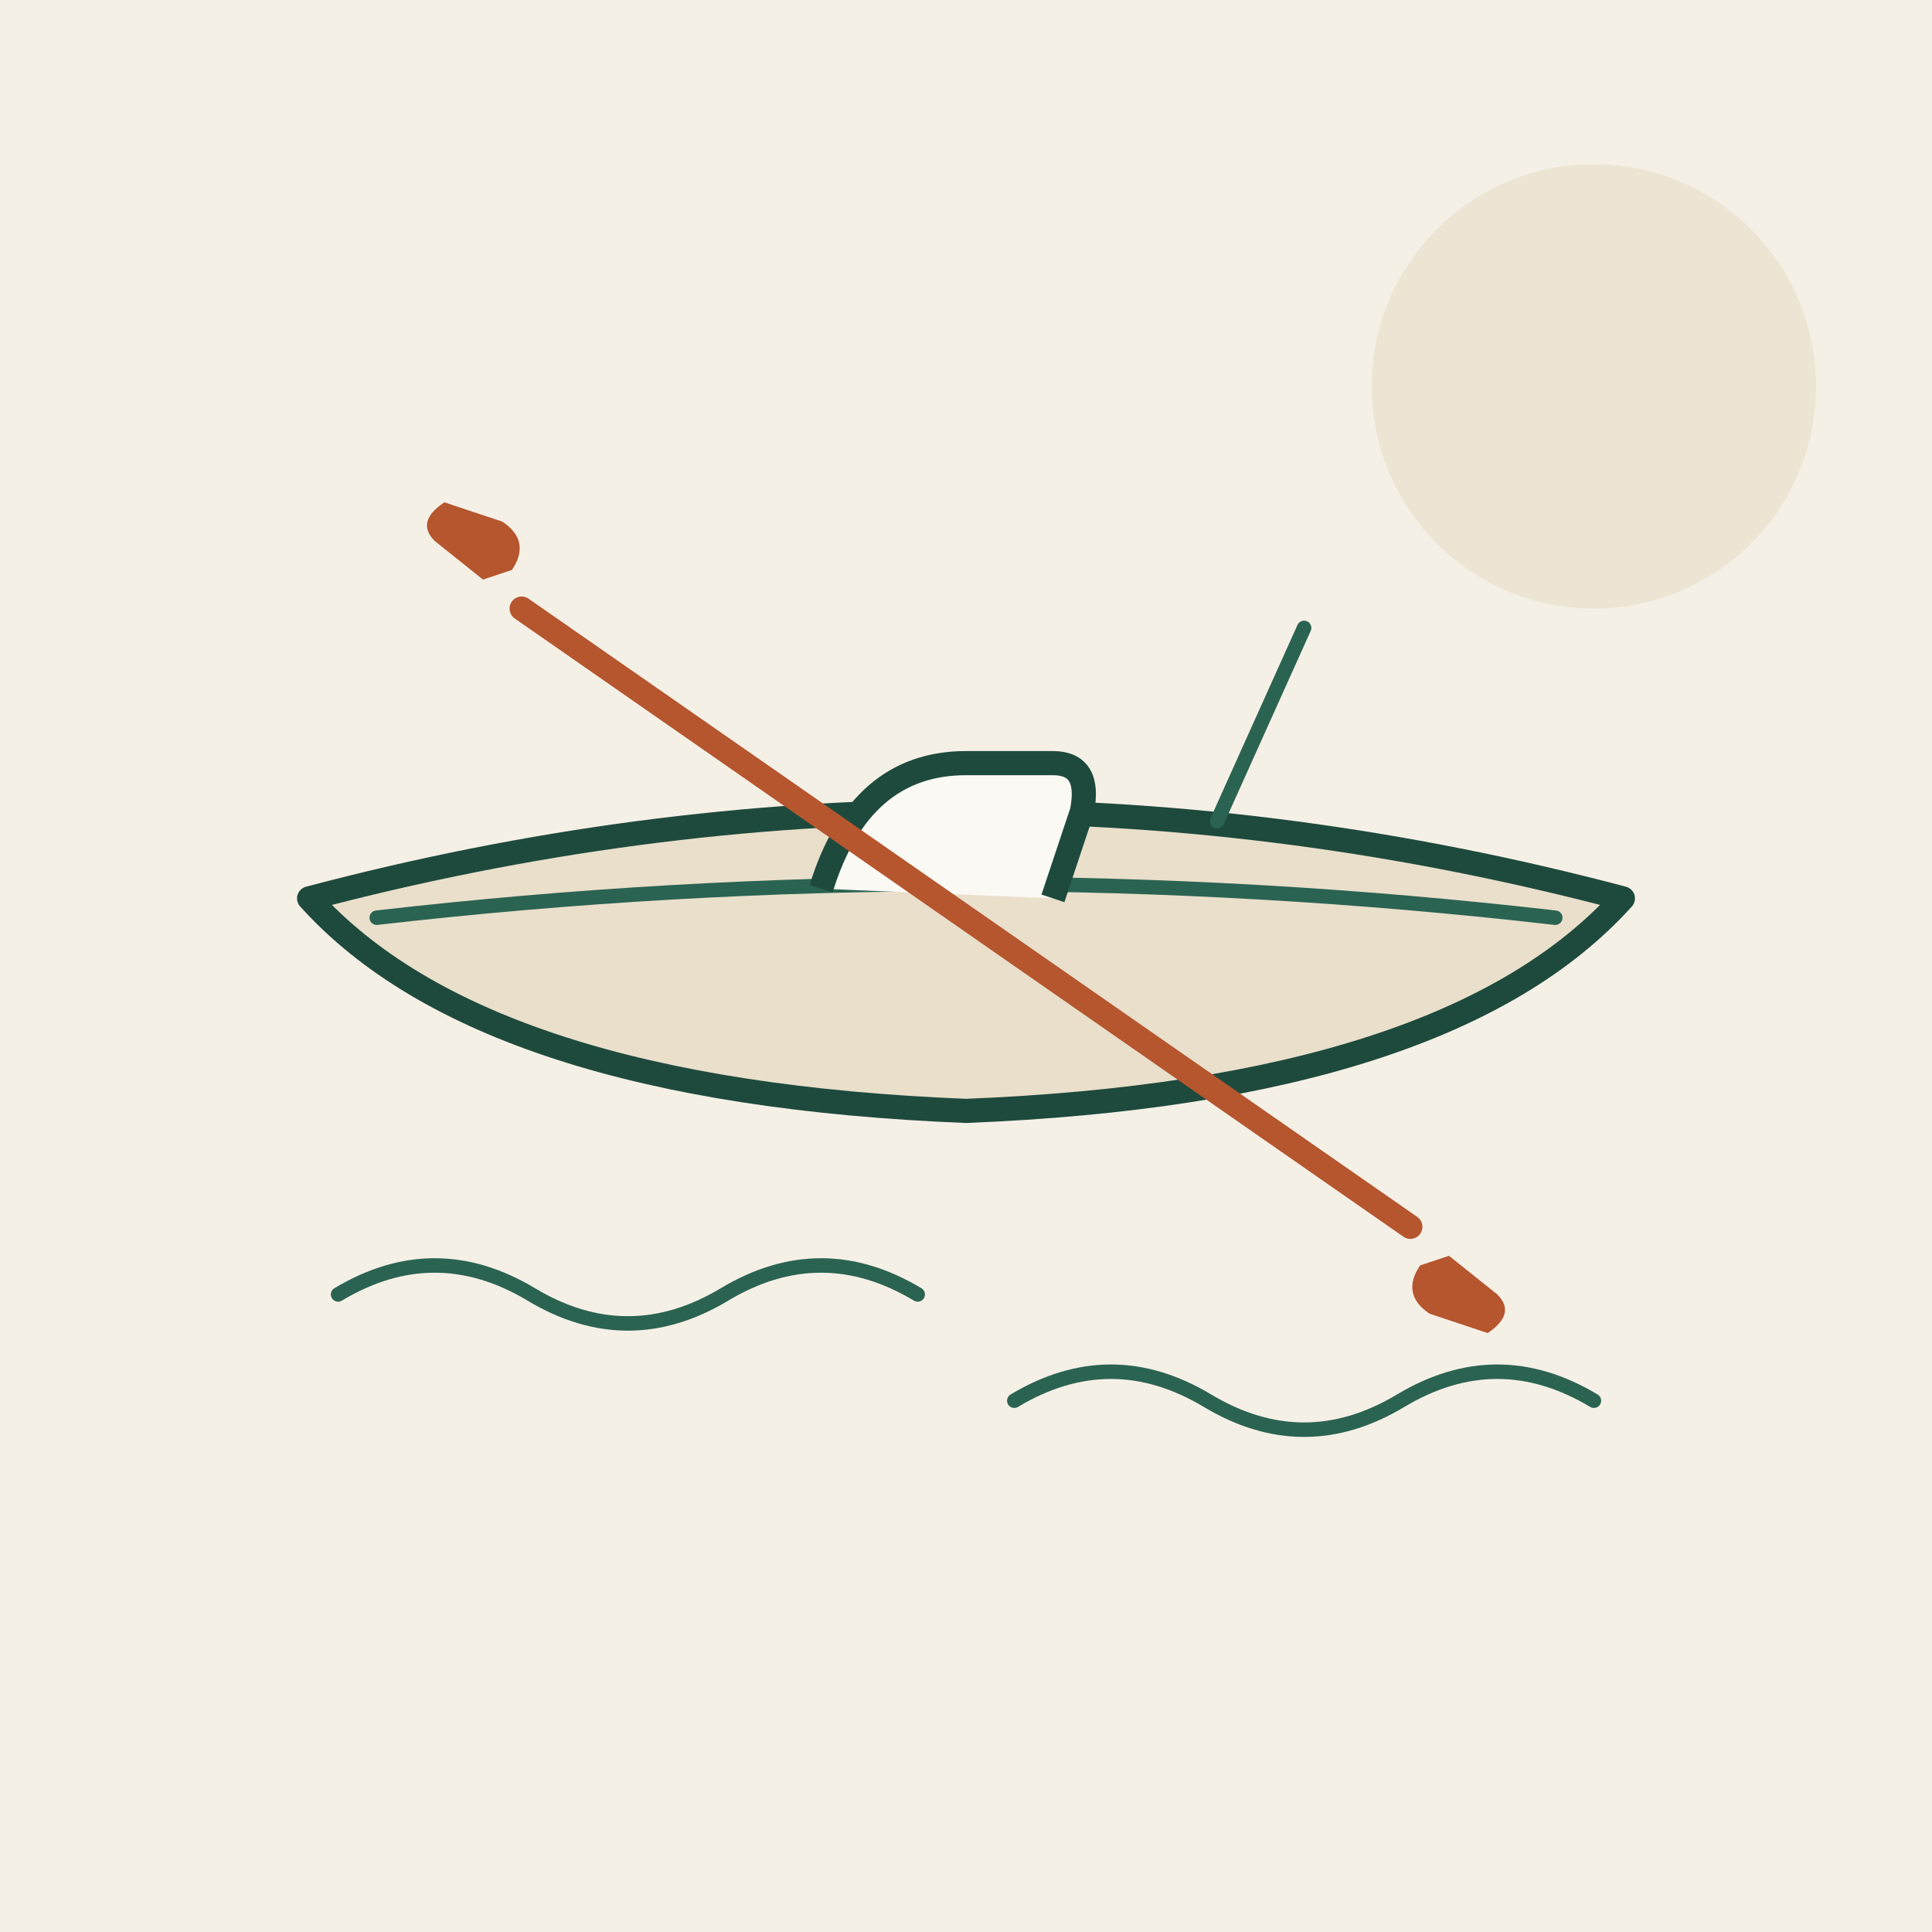
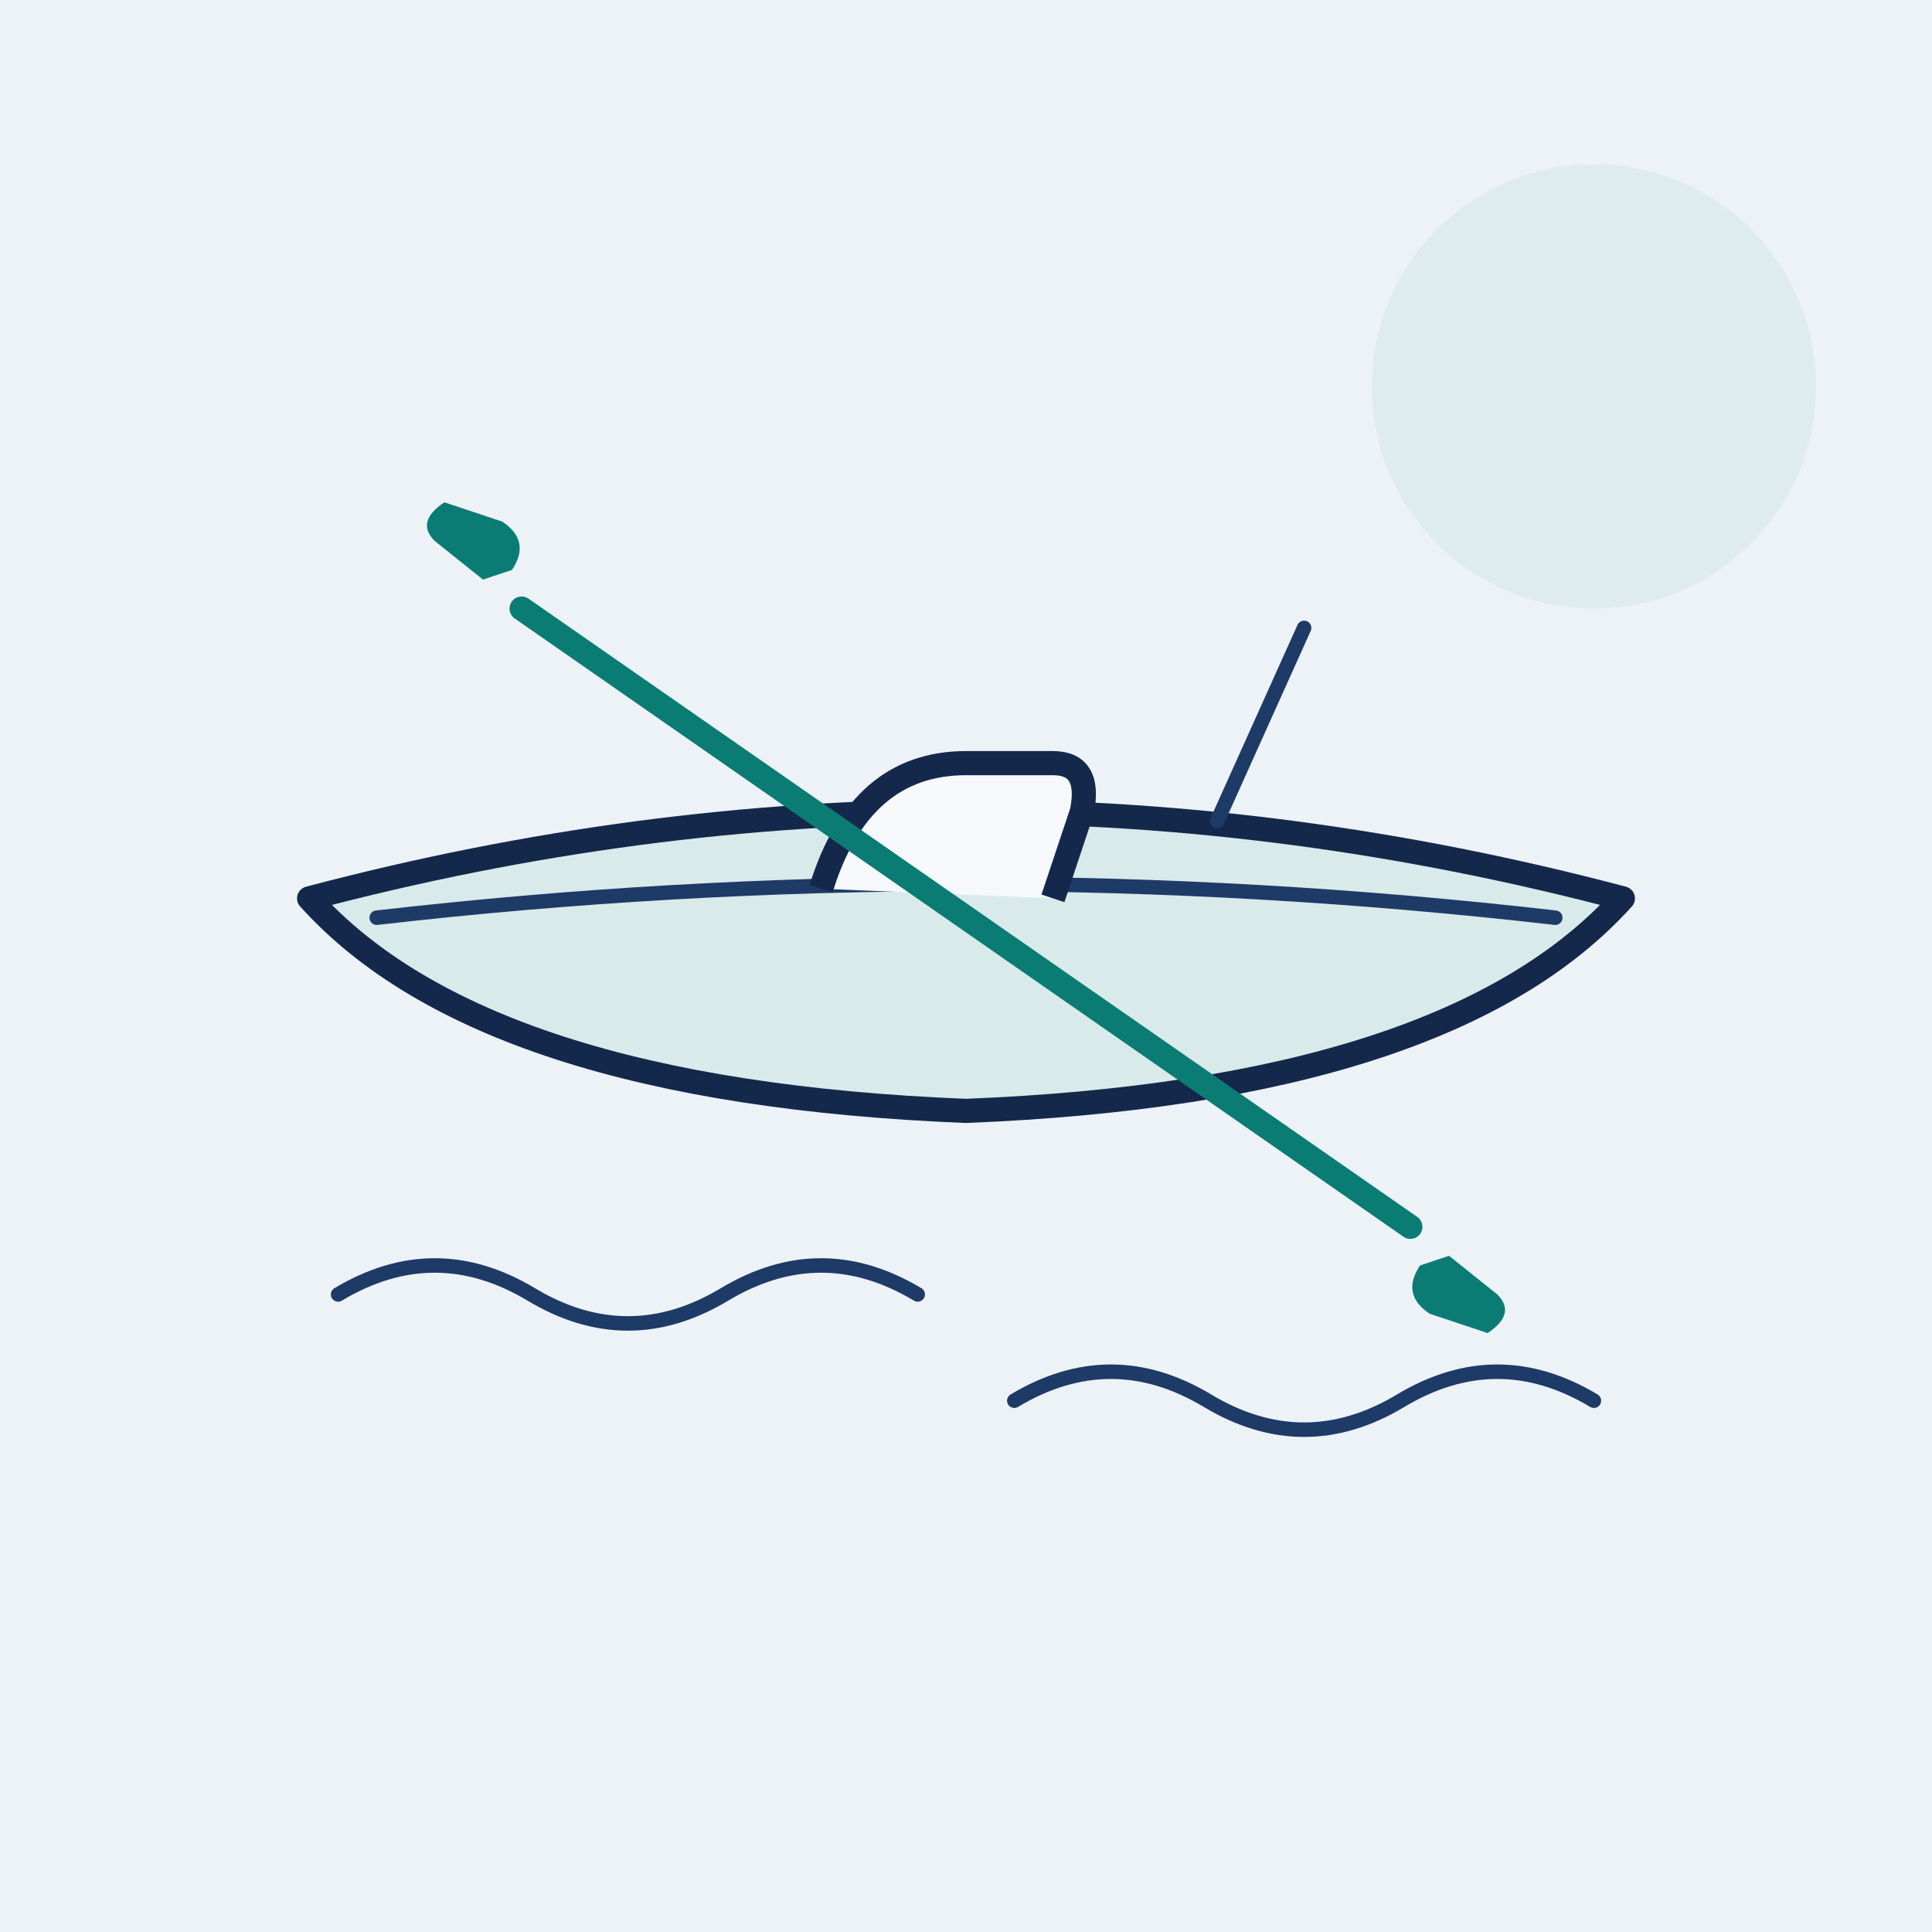
<svg xmlns="http://www.w3.org/2000/svg" viewBox="0 0 400 400" width="400" height="400" role="img" aria-label="Kayak illustration, photo coming soon">
-   <rect width="400" height="400" fill="#F5F0E6" />
-   <circle cx="330" cy="80" r="46" fill="#E9DFCB" opacity=".7" />
+   <rect width="400" height="400" fill="#EDF2F7" />
+   <circle cx="330" cy="80" r="46" fill="#D9EAEA" opacity=".7" />
  <g transform="">
-     <path d="M64 186 Q200 150 336 186 Q300 226 200 230 Q100 226 64 186 Z" fill="#E9DFCB" stroke="#1E4A3D" stroke-width="5" stroke-linejoin="round" />
-     <path d="M78 190 Q200 176 322 190" fill="none" stroke="#2B6352" stroke-width="3" stroke-linecap="round" stroke-linejoin="round" />
-     <path d="M170 184 q8 -26 30 -26 h18 q8 0 6 10 l-6 18" fill="#FBF9F4" stroke="#1E4A3D" stroke-width="5" stroke-linejoin="round" />
-     <path d="M108 126 L292 254" stroke="#B5562F" stroke-width="5" stroke-linecap="round" />
-     <path d="M100 120 l-10 -8 q-4 -4 2 -8 l12 4 q6 4 2 10 z M300 260 l10 8 q4 4 -2 8 l-12 -4 q-6 -4 -2 -10 z" fill="#B5562F" />
-     <path d="M70 268 q20 -12 40 0 t40 0 t40 0 M210 290 q20 -12 40 0 t40 0 t40 0" fill="none" stroke="#2B6352" stroke-width="3" stroke-linecap="round" stroke-linejoin="round" />
-     <path d="M252 170 l18 -40" fill="none" stroke="#2B6352" stroke-width="3" stroke-linecap="round" stroke-linejoin="round" />
+     <path d="M64 186 Q200 150 336 186 Q300 226 200 230 Q100 226 64 186 Z" fill="#D9EAEA" stroke="#14284B" stroke-width="5" stroke-linejoin="round" />
+     <path d="M78 190 Q200 176 322 190" fill="none" stroke="#1E3A66" stroke-width="3" stroke-linecap="round" stroke-linejoin="round" />
+     <path d="M170 184 q8 -26 30 -26 h18 q8 0 6 10 l-6 18" fill="#F6F8FB" stroke="#14284B" stroke-width="5" stroke-linejoin="round" />
+     <path d="M108 126 L292 254" stroke="#0A7C74" stroke-width="5" stroke-linecap="round" />
+     <path d="M100 120 l-10 -8 q-4 -4 2 -8 l12 4 q6 4 2 10 z M300 260 l10 8 q4 4 -2 8 l-12 -4 q-6 -4 -2 -10 z" fill="#0A7C74" />
+     <path d="M70 268 q20 -12 40 0 t40 0 t40 0 M210 290 q20 -12 40 0 t40 0 t40 0" fill="none" stroke="#1E3A66" stroke-width="3" stroke-linecap="round" stroke-linejoin="round" />
+     <path d="M252 170 l18 -40" fill="none" stroke="#1E3A66" stroke-width="3" stroke-linecap="round" stroke-linejoin="round" />
  </g>
</svg>
